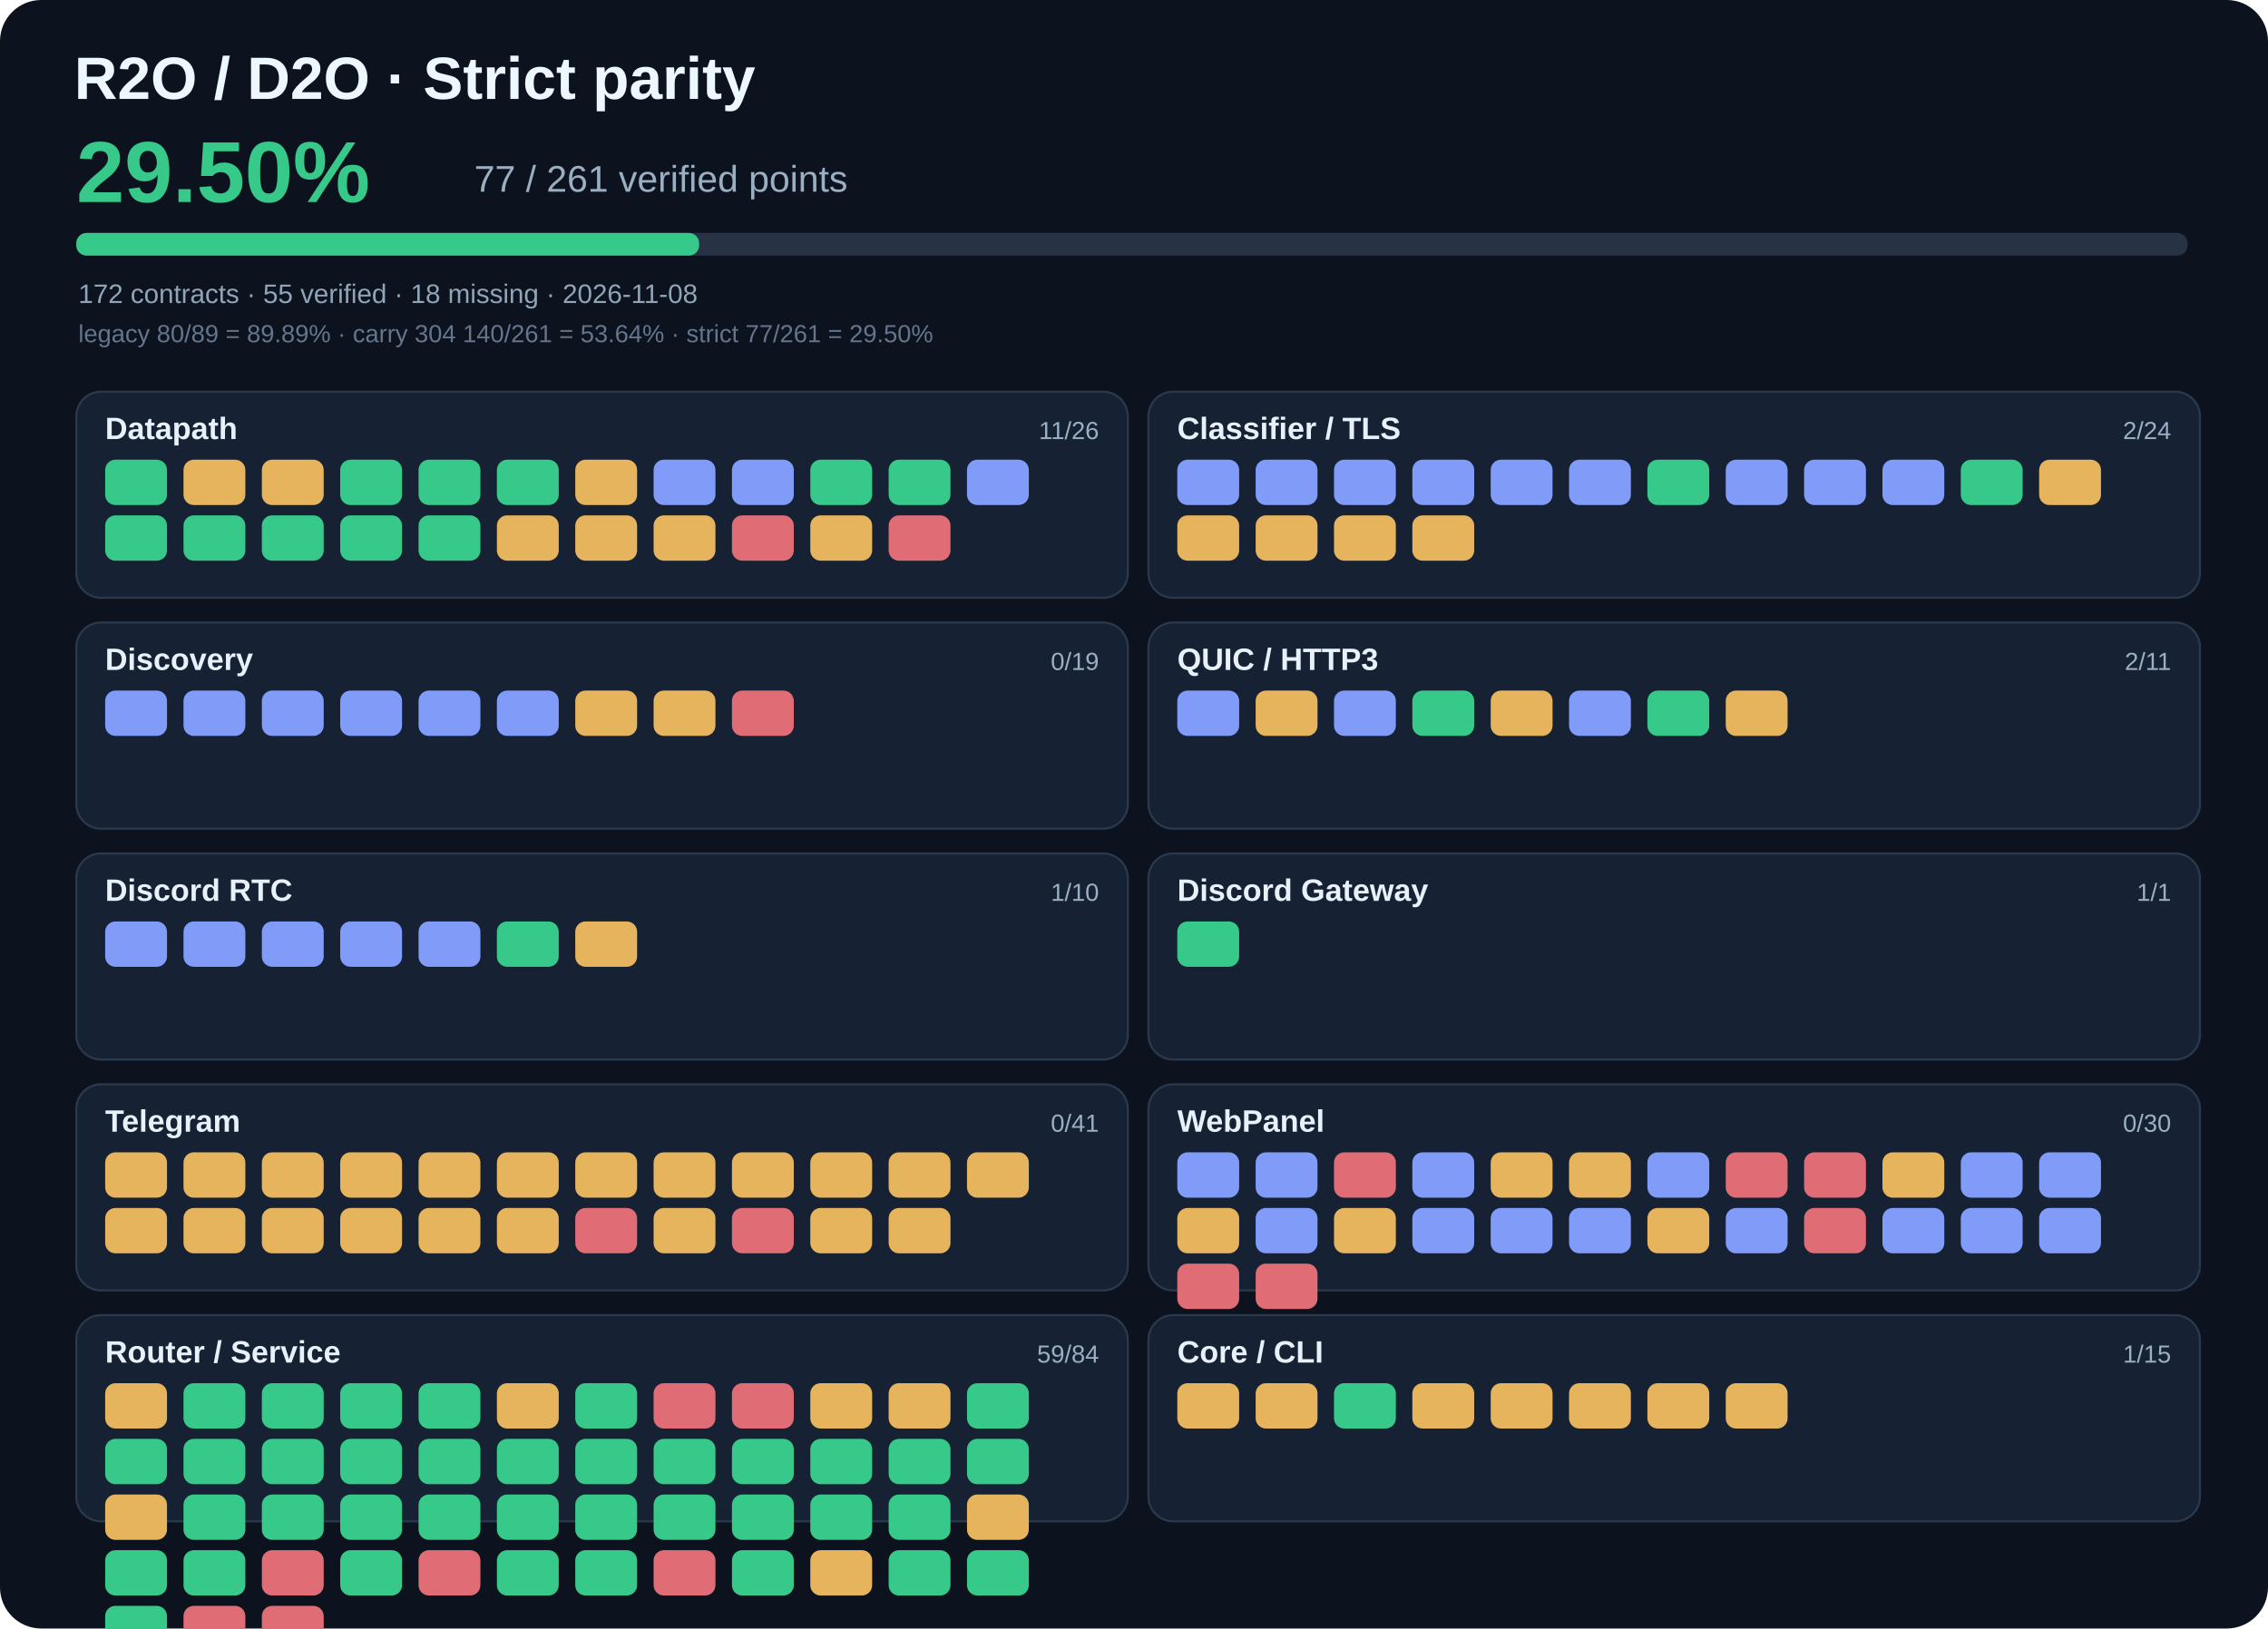
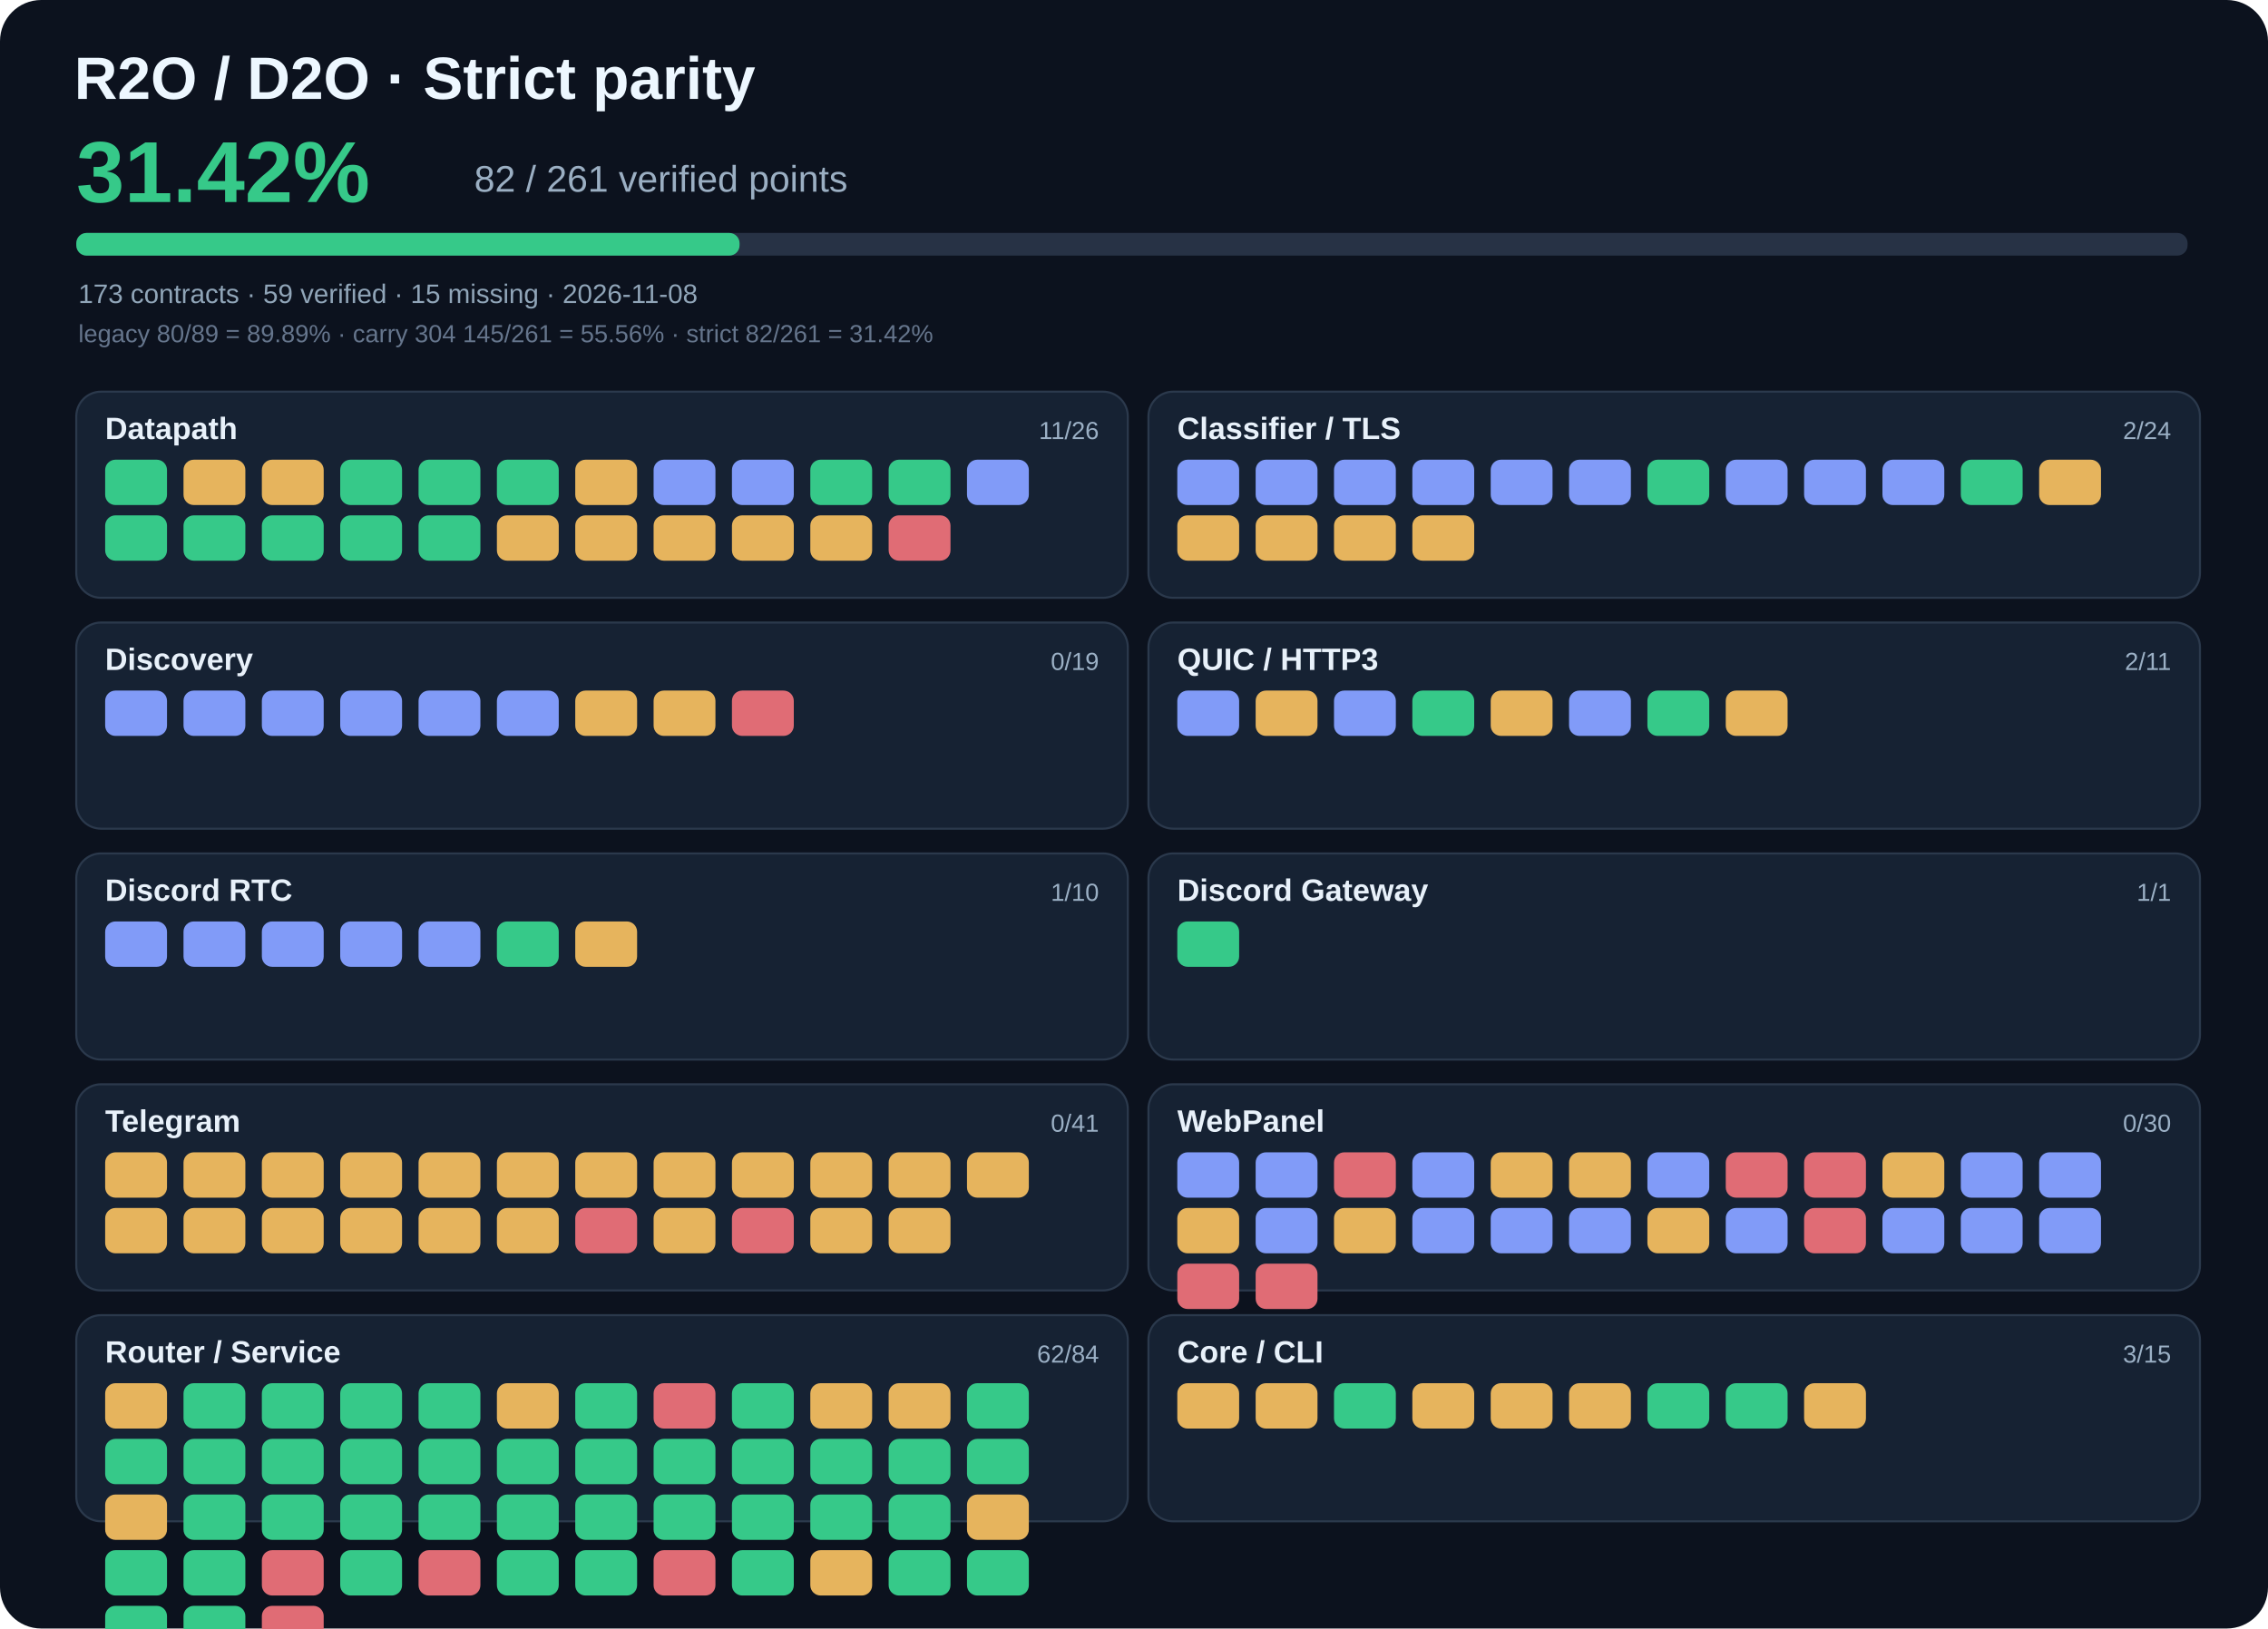
- <svg xmlns="http://www.w3.org/2000/svg" viewBox="0 0 1100 790" width="1100" height="790" role="img" aria-label="R2O strict parity 29.50%">
+ <svg xmlns="http://www.w3.org/2000/svg" viewBox="0 0 1100 790" width="1100" height="790" role="img" aria-label="R2O strict parity 31.42%">
  <rect width="1100" height="790" rx="20" fill="#0c121e" />
  <text x="36" y="48" fill="#edf7ff" font-family="Arial,sans-serif" font-size="29" font-weight="700">R2O / D2O · Strict parity</text>
-   <text x="37" y="98" fill="#36c989" font-family="Arial,sans-serif" font-size="42" font-weight="700">29.50%</text>
-   <text x="230" y="93" fill="#9bafc3" font-family="Arial,sans-serif" font-size="18">77 / 261 verified points</text>
+   <text x="37" y="98" fill="#36c989" font-family="Arial,sans-serif" font-size="42" font-weight="700">31.42%</text>
+   <text x="230" y="93" fill="#9bafc3" font-family="Arial,sans-serif" font-size="18">82 / 261 verified points</text>
  <rect x="37" y="113" width="1024" height="11" rx="5" fill="#273245" />
-   <rect x="37" y="113" width="302.1" height="11" rx="5" fill="#36c989" />
-   <text x="38" y="147" fill="#90a5b8" font-family="Arial,sans-serif" font-size="13">172 contracts · 55 verified · 18 missing · 2026-11-08</text>
-   <text x="38" y="166" fill="#65758c" font-family="Arial,sans-serif" font-size="12">legacy 80/89 = 89.89% · carry 304 140/261 = 53.64% · strict 77/261 = 29.50%</text>
+   <rect x="37" y="113" width="321.7" height="11" rx="5" fill="#36c989" />
+   <text x="38" y="147" fill="#90a5b8" font-family="Arial,sans-serif" font-size="13">173 contracts · 59 verified · 15 missing · 2026-11-08</text>
+   <text x="38" y="166" fill="#65758c" font-family="Arial,sans-serif" font-size="12">legacy 80/89 = 89.89% · carry 304 145/261 = 55.56% · strict 82/261 = 31.42%</text>
  <rect x="37" y="190" width="510" height="100" rx="12" fill="#162233" stroke="#2b394c" />
  <text x="51" y="213" fill="#e8f1fa" font-family="Arial,sans-serif" font-size="15" font-weight="700">Datapath</text>
  <text x="533" y="213" text-anchor="end" fill="#9bb0c5" font-family="Arial,sans-serif" font-size="12">11/26</text>
  <rect x="51" y="223" width="30" height="22" rx="5" fill="#36c989" />
  <rect x="89" y="223" width="30" height="22" rx="5" fill="#e6b45d" />
  <rect x="127" y="223" width="30" height="22" rx="5" fill="#e6b45d" />
  <rect x="165" y="223" width="30" height="22" rx="5" fill="#36c989" />
  <rect x="203" y="223" width="30" height="22" rx="5" fill="#36c989" />
  <rect x="241" y="223" width="30" height="22" rx="5" fill="#36c989" />
  <rect x="279" y="223" width="30" height="22" rx="5" fill="#e6b45d" />
  <rect x="317" y="223" width="30" height="22" rx="5" fill="#819bf8" />
  <rect x="355" y="223" width="30" height="22" rx="5" fill="#819bf8" />
  <rect x="393" y="223" width="30" height="22" rx="5" fill="#36c989" />
  <rect x="431" y="223" width="30" height="22" rx="5" fill="#36c989" />
  <rect x="469" y="223" width="30" height="22" rx="5" fill="#819bf8" />
  <rect x="51" y="250" width="30" height="22" rx="5" fill="#36c989" />
  <rect x="89" y="250" width="30" height="22" rx="5" fill="#36c989" />
  <rect x="127" y="250" width="30" height="22" rx="5" fill="#36c989" />
  <rect x="165" y="250" width="30" height="22" rx="5" fill="#36c989" />
  <rect x="203" y="250" width="30" height="22" rx="5" fill="#36c989" />
  <rect x="241" y="250" width="30" height="22" rx="5" fill="#e6b45d" />
  <rect x="279" y="250" width="30" height="22" rx="5" fill="#e6b45d" />
  <rect x="317" y="250" width="30" height="22" rx="5" fill="#e6b45d" />
-   <rect x="355" y="250" width="30" height="22" rx="5" fill="#e06c75" />
+   <rect x="355" y="250" width="30" height="22" rx="5" fill="#e6b45d" />
  <rect x="393" y="250" width="30" height="22" rx="5" fill="#e6b45d" />
  <rect x="431" y="250" width="30" height="22" rx="5" fill="#e06c75" />
  <rect x="557" y="190" width="510" height="100" rx="12" fill="#162233" stroke="#2b394c" />
  <text x="571" y="213" fill="#e8f1fa" font-family="Arial,sans-serif" font-size="15" font-weight="700">Classifier / TLS</text>
  <text x="1053" y="213" text-anchor="end" fill="#9bb0c5" font-family="Arial,sans-serif" font-size="12">2/24</text>
  <rect x="571" y="223" width="30" height="22" rx="5" fill="#819bf8" />
  <rect x="609" y="223" width="30" height="22" rx="5" fill="#819bf8" />
  <rect x="647" y="223" width="30" height="22" rx="5" fill="#819bf8" />
  <rect x="685" y="223" width="30" height="22" rx="5" fill="#819bf8" />
  <rect x="723" y="223" width="30" height="22" rx="5" fill="#819bf8" />
  <rect x="761" y="223" width="30" height="22" rx="5" fill="#819bf8" />
  <rect x="799" y="223" width="30" height="22" rx="5" fill="#36c989" />
  <rect x="837" y="223" width="30" height="22" rx="5" fill="#819bf8" />
  <rect x="875" y="223" width="30" height="22" rx="5" fill="#819bf8" />
  <rect x="913" y="223" width="30" height="22" rx="5" fill="#819bf8" />
  <rect x="951" y="223" width="30" height="22" rx="5" fill="#36c989" />
  <rect x="989" y="223" width="30" height="22" rx="5" fill="#e6b45d" />
  <rect x="571" y="250" width="30" height="22" rx="5" fill="#e6b45d" />
  <rect x="609" y="250" width="30" height="22" rx="5" fill="#e6b45d" />
  <rect x="647" y="250" width="30" height="22" rx="5" fill="#e6b45d" />
  <rect x="685" y="250" width="30" height="22" rx="5" fill="#e6b45d" />
  <rect x="37" y="302" width="510" height="100" rx="12" fill="#162233" stroke="#2b394c" />
  <text x="51" y="325" fill="#e8f1fa" font-family="Arial,sans-serif" font-size="15" font-weight="700">Discovery</text>
  <text x="533" y="325" text-anchor="end" fill="#9bb0c5" font-family="Arial,sans-serif" font-size="12">0/19</text>
  <rect x="51" y="335" width="30" height="22" rx="5" fill="#819bf8" />
  <rect x="89" y="335" width="30" height="22" rx="5" fill="#819bf8" />
  <rect x="127" y="335" width="30" height="22" rx="5" fill="#819bf8" />
  <rect x="165" y="335" width="30" height="22" rx="5" fill="#819bf8" />
  <rect x="203" y="335" width="30" height="22" rx="5" fill="#819bf8" />
  <rect x="241" y="335" width="30" height="22" rx="5" fill="#819bf8" />
  <rect x="279" y="335" width="30" height="22" rx="5" fill="#e6b45d" />
  <rect x="317" y="335" width="30" height="22" rx="5" fill="#e6b45d" />
  <rect x="355" y="335" width="30" height="22" rx="5" fill="#e06c75" />
  <rect x="557" y="302" width="510" height="100" rx="12" fill="#162233" stroke="#2b394c" />
  <text x="571" y="325" fill="#e8f1fa" font-family="Arial,sans-serif" font-size="15" font-weight="700">QUIC / HTTP3</text>
  <text x="1053" y="325" text-anchor="end" fill="#9bb0c5" font-family="Arial,sans-serif" font-size="12">2/11</text>
  <rect x="571" y="335" width="30" height="22" rx="5" fill="#819bf8" />
  <rect x="609" y="335" width="30" height="22" rx="5" fill="#e6b45d" />
  <rect x="647" y="335" width="30" height="22" rx="5" fill="#819bf8" />
  <rect x="685" y="335" width="30" height="22" rx="5" fill="#36c989" />
  <rect x="723" y="335" width="30" height="22" rx="5" fill="#e6b45d" />
  <rect x="761" y="335" width="30" height="22" rx="5" fill="#819bf8" />
  <rect x="799" y="335" width="30" height="22" rx="5" fill="#36c989" />
  <rect x="837" y="335" width="30" height="22" rx="5" fill="#e6b45d" />
  <rect x="37" y="414" width="510" height="100" rx="12" fill="#162233" stroke="#2b394c" />
  <text x="51" y="437" fill="#e8f1fa" font-family="Arial,sans-serif" font-size="15" font-weight="700">Discord RTC</text>
  <text x="533" y="437" text-anchor="end" fill="#9bb0c5" font-family="Arial,sans-serif" font-size="12">1/10</text>
  <rect x="51" y="447" width="30" height="22" rx="5" fill="#819bf8" />
  <rect x="89" y="447" width="30" height="22" rx="5" fill="#819bf8" />
  <rect x="127" y="447" width="30" height="22" rx="5" fill="#819bf8" />
  <rect x="165" y="447" width="30" height="22" rx="5" fill="#819bf8" />
  <rect x="203" y="447" width="30" height="22" rx="5" fill="#819bf8" />
  <rect x="241" y="447" width="30" height="22" rx="5" fill="#36c989" />
  <rect x="279" y="447" width="30" height="22" rx="5" fill="#e6b45d" />
  <rect x="557" y="414" width="510" height="100" rx="12" fill="#162233" stroke="#2b394c" />
  <text x="571" y="437" fill="#e8f1fa" font-family="Arial,sans-serif" font-size="15" font-weight="700">Discord Gateway</text>
  <text x="1053" y="437" text-anchor="end" fill="#9bb0c5" font-family="Arial,sans-serif" font-size="12">1/1</text>
  <rect x="571" y="447" width="30" height="22" rx="5" fill="#36c989" />
  <rect x="37" y="526" width="510" height="100" rx="12" fill="#162233" stroke="#2b394c" />
  <text x="51" y="549" fill="#e8f1fa" font-family="Arial,sans-serif" font-size="15" font-weight="700">Telegram</text>
  <text x="533" y="549" text-anchor="end" fill="#9bb0c5" font-family="Arial,sans-serif" font-size="12">0/41</text>
  <rect x="51" y="559" width="30" height="22" rx="5" fill="#e6b45d" />
  <rect x="89" y="559" width="30" height="22" rx="5" fill="#e6b45d" />
  <rect x="127" y="559" width="30" height="22" rx="5" fill="#e6b45d" />
  <rect x="165" y="559" width="30" height="22" rx="5" fill="#e6b45d" />
  <rect x="203" y="559" width="30" height="22" rx="5" fill="#e6b45d" />
  <rect x="241" y="559" width="30" height="22" rx="5" fill="#e6b45d" />
  <rect x="279" y="559" width="30" height="22" rx="5" fill="#e6b45d" />
  <rect x="317" y="559" width="30" height="22" rx="5" fill="#e6b45d" />
  <rect x="355" y="559" width="30" height="22" rx="5" fill="#e6b45d" />
  <rect x="393" y="559" width="30" height="22" rx="5" fill="#e6b45d" />
  <rect x="431" y="559" width="30" height="22" rx="5" fill="#e6b45d" />
  <rect x="469" y="559" width="30" height="22" rx="5" fill="#e6b45d" />
  <rect x="51" y="586" width="30" height="22" rx="5" fill="#e6b45d" />
  <rect x="89" y="586" width="30" height="22" rx="5" fill="#e6b45d" />
  <rect x="127" y="586" width="30" height="22" rx="5" fill="#e6b45d" />
  <rect x="165" y="586" width="30" height="22" rx="5" fill="#e6b45d" />
  <rect x="203" y="586" width="30" height="22" rx="5" fill="#e6b45d" />
  <rect x="241" y="586" width="30" height="22" rx="5" fill="#e6b45d" />
  <rect x="279" y="586" width="30" height="22" rx="5" fill="#e06c75" />
  <rect x="317" y="586" width="30" height="22" rx="5" fill="#e6b45d" />
  <rect x="355" y="586" width="30" height="22" rx="5" fill="#e06c75" />
  <rect x="393" y="586" width="30" height="22" rx="5" fill="#e6b45d" />
  <rect x="431" y="586" width="30" height="22" rx="5" fill="#e6b45d" />
  <rect x="557" y="526" width="510" height="100" rx="12" fill="#162233" stroke="#2b394c" />
  <text x="571" y="549" fill="#e8f1fa" font-family="Arial,sans-serif" font-size="15" font-weight="700">WebPanel</text>
  <text x="1053" y="549" text-anchor="end" fill="#9bb0c5" font-family="Arial,sans-serif" font-size="12">0/30</text>
  <rect x="571" y="559" width="30" height="22" rx="5" fill="#819bf8" />
  <rect x="609" y="559" width="30" height="22" rx="5" fill="#819bf8" />
  <rect x="647" y="559" width="30" height="22" rx="5" fill="#e06c75" />
  <rect x="685" y="559" width="30" height="22" rx="5" fill="#819bf8" />
  <rect x="723" y="559" width="30" height="22" rx="5" fill="#e6b45d" />
  <rect x="761" y="559" width="30" height="22" rx="5" fill="#e6b45d" />
  <rect x="799" y="559" width="30" height="22" rx="5" fill="#819bf8" />
  <rect x="837" y="559" width="30" height="22" rx="5" fill="#e06c75" />
  <rect x="875" y="559" width="30" height="22" rx="5" fill="#e06c75" />
  <rect x="913" y="559" width="30" height="22" rx="5" fill="#e6b45d" />
  <rect x="951" y="559" width="30" height="22" rx="5" fill="#819bf8" />
  <rect x="989" y="559" width="30" height="22" rx="5" fill="#819bf8" />
  <rect x="571" y="586" width="30" height="22" rx="5" fill="#e6b45d" />
  <rect x="609" y="586" width="30" height="22" rx="5" fill="#819bf8" />
  <rect x="647" y="586" width="30" height="22" rx="5" fill="#e6b45d" />
  <rect x="685" y="586" width="30" height="22" rx="5" fill="#819bf8" />
  <rect x="723" y="586" width="30" height="22" rx="5" fill="#819bf8" />
  <rect x="761" y="586" width="30" height="22" rx="5" fill="#819bf8" />
  <rect x="799" y="586" width="30" height="22" rx="5" fill="#e6b45d" />
  <rect x="837" y="586" width="30" height="22" rx="5" fill="#819bf8" />
  <rect x="875" y="586" width="30" height="22" rx="5" fill="#e06c75" />
  <rect x="913" y="586" width="30" height="22" rx="5" fill="#819bf8" />
  <rect x="951" y="586" width="30" height="22" rx="5" fill="#819bf8" />
  <rect x="989" y="586" width="30" height="22" rx="5" fill="#819bf8" />
  <rect x="571" y="613" width="30" height="22" rx="5" fill="#e06c75" />
  <rect x="609" y="613" width="30" height="22" rx="5" fill="#e06c75" />
  <rect x="37" y="638" width="510" height="100" rx="12" fill="#162233" stroke="#2b394c" />
  <text x="51" y="661" fill="#e8f1fa" font-family="Arial,sans-serif" font-size="15" font-weight="700">Router / Service</text>
-   <text x="533" y="661" text-anchor="end" fill="#9bb0c5" font-family="Arial,sans-serif" font-size="12">59/84</text>
+   <text x="533" y="661" text-anchor="end" fill="#9bb0c5" font-family="Arial,sans-serif" font-size="12">62/84</text>
  <rect x="51" y="671" width="30" height="22" rx="5" fill="#e6b45d" />
  <rect x="89" y="671" width="30" height="22" rx="5" fill="#36c989" />
  <rect x="127" y="671" width="30" height="22" rx="5" fill="#36c989" />
  <rect x="165" y="671" width="30" height="22" rx="5" fill="#36c989" />
  <rect x="203" y="671" width="30" height="22" rx="5" fill="#36c989" />
  <rect x="241" y="671" width="30" height="22" rx="5" fill="#e6b45d" />
  <rect x="279" y="671" width="30" height="22" rx="5" fill="#36c989" />
  <rect x="317" y="671" width="30" height="22" rx="5" fill="#e06c75" />
-   <rect x="355" y="671" width="30" height="22" rx="5" fill="#e06c75" />
+   <rect x="355" y="671" width="30" height="22" rx="5" fill="#36c989" />
  <rect x="393" y="671" width="30" height="22" rx="5" fill="#e6b45d" />
  <rect x="431" y="671" width="30" height="22" rx="5" fill="#e6b45d" />
  <rect x="469" y="671" width="30" height="22" rx="5" fill="#36c989" />
  <rect x="51" y="698" width="30" height="22" rx="5" fill="#36c989" />
  <rect x="89" y="698" width="30" height="22" rx="5" fill="#36c989" />
  <rect x="127" y="698" width="30" height="22" rx="5" fill="#36c989" />
  <rect x="165" y="698" width="30" height="22" rx="5" fill="#36c989" />
  <rect x="203" y="698" width="30" height="22" rx="5" fill="#36c989" />
  <rect x="241" y="698" width="30" height="22" rx="5" fill="#36c989" />
  <rect x="279" y="698" width="30" height="22" rx="5" fill="#36c989" />
  <rect x="317" y="698" width="30" height="22" rx="5" fill="#36c989" />
  <rect x="355" y="698" width="30" height="22" rx="5" fill="#36c989" />
  <rect x="393" y="698" width="30" height="22" rx="5" fill="#36c989" />
  <rect x="431" y="698" width="30" height="22" rx="5" fill="#36c989" />
  <rect x="469" y="698" width="30" height="22" rx="5" fill="#36c989" />
  <rect x="51" y="725" width="30" height="22" rx="5" fill="#e6b45d" />
  <rect x="89" y="725" width="30" height="22" rx="5" fill="#36c989" />
  <rect x="127" y="725" width="30" height="22" rx="5" fill="#36c989" />
  <rect x="165" y="725" width="30" height="22" rx="5" fill="#36c989" />
  <rect x="203" y="725" width="30" height="22" rx="5" fill="#36c989" />
  <rect x="241" y="725" width="30" height="22" rx="5" fill="#36c989" />
  <rect x="279" y="725" width="30" height="22" rx="5" fill="#36c989" />
  <rect x="317" y="725" width="30" height="22" rx="5" fill="#36c989" />
  <rect x="355" y="725" width="30" height="22" rx="5" fill="#36c989" />
  <rect x="393" y="725" width="30" height="22" rx="5" fill="#36c989" />
  <rect x="431" y="725" width="30" height="22" rx="5" fill="#36c989" />
  <rect x="469" y="725" width="30" height="22" rx="5" fill="#e6b45d" />
  <rect x="51" y="752" width="30" height="22" rx="5" fill="#36c989" />
  <rect x="89" y="752" width="30" height="22" rx="5" fill="#36c989" />
  <rect x="127" y="752" width="30" height="22" rx="5" fill="#e06c75" />
  <rect x="165" y="752" width="30" height="22" rx="5" fill="#36c989" />
  <rect x="203" y="752" width="30" height="22" rx="5" fill="#e06c75" />
  <rect x="241" y="752" width="30" height="22" rx="5" fill="#36c989" />
  <rect x="279" y="752" width="30" height="22" rx="5" fill="#36c989" />
  <rect x="317" y="752" width="30" height="22" rx="5" fill="#e06c75" />
  <rect x="355" y="752" width="30" height="22" rx="5" fill="#36c989" />
  <rect x="393" y="752" width="30" height="22" rx="5" fill="#e6b45d" />
  <rect x="431" y="752" width="30" height="22" rx="5" fill="#36c989" />
  <rect x="469" y="752" width="30" height="22" rx="5" fill="#36c989" />
  <rect x="51" y="779" width="30" height="22" rx="5" fill="#36c989" />
-   <rect x="89" y="779" width="30" height="22" rx="5" fill="#e06c75" />
+   <rect x="89" y="779" width="30" height="22" rx="5" fill="#36c989" />
  <rect x="127" y="779" width="30" height="22" rx="5" fill="#e06c75" />
  <rect x="557" y="638" width="510" height="100" rx="12" fill="#162233" stroke="#2b394c" />
  <text x="571" y="661" fill="#e8f1fa" font-family="Arial,sans-serif" font-size="15" font-weight="700">Core / CLI</text>
-   <text x="1053" y="661" text-anchor="end" fill="#9bb0c5" font-family="Arial,sans-serif" font-size="12">1/15</text>
+   <text x="1053" y="661" text-anchor="end" fill="#9bb0c5" font-family="Arial,sans-serif" font-size="12">3/15</text>
  <rect x="571" y="671" width="30" height="22" rx="5" fill="#e6b45d" />
  <rect x="609" y="671" width="30" height="22" rx="5" fill="#e6b45d" />
  <rect x="647" y="671" width="30" height="22" rx="5" fill="#36c989" />
  <rect x="685" y="671" width="30" height="22" rx="5" fill="#e6b45d" />
  <rect x="723" y="671" width="30" height="22" rx="5" fill="#e6b45d" />
  <rect x="761" y="671" width="30" height="22" rx="5" fill="#e6b45d" />
-   <rect x="799" y="671" width="30" height="22" rx="5" fill="#e6b45d" />
-   <rect x="837" y="671" width="30" height="22" rx="5" fill="#e6b45d" />
+   <rect x="799" y="671" width="30" height="22" rx="5" fill="#36c989" />
+   <rect x="837" y="671" width="30" height="22" rx="5" fill="#36c989" />
+   <rect x="875" y="671" width="30" height="22" rx="5" fill="#e6b45d" />
</svg>
